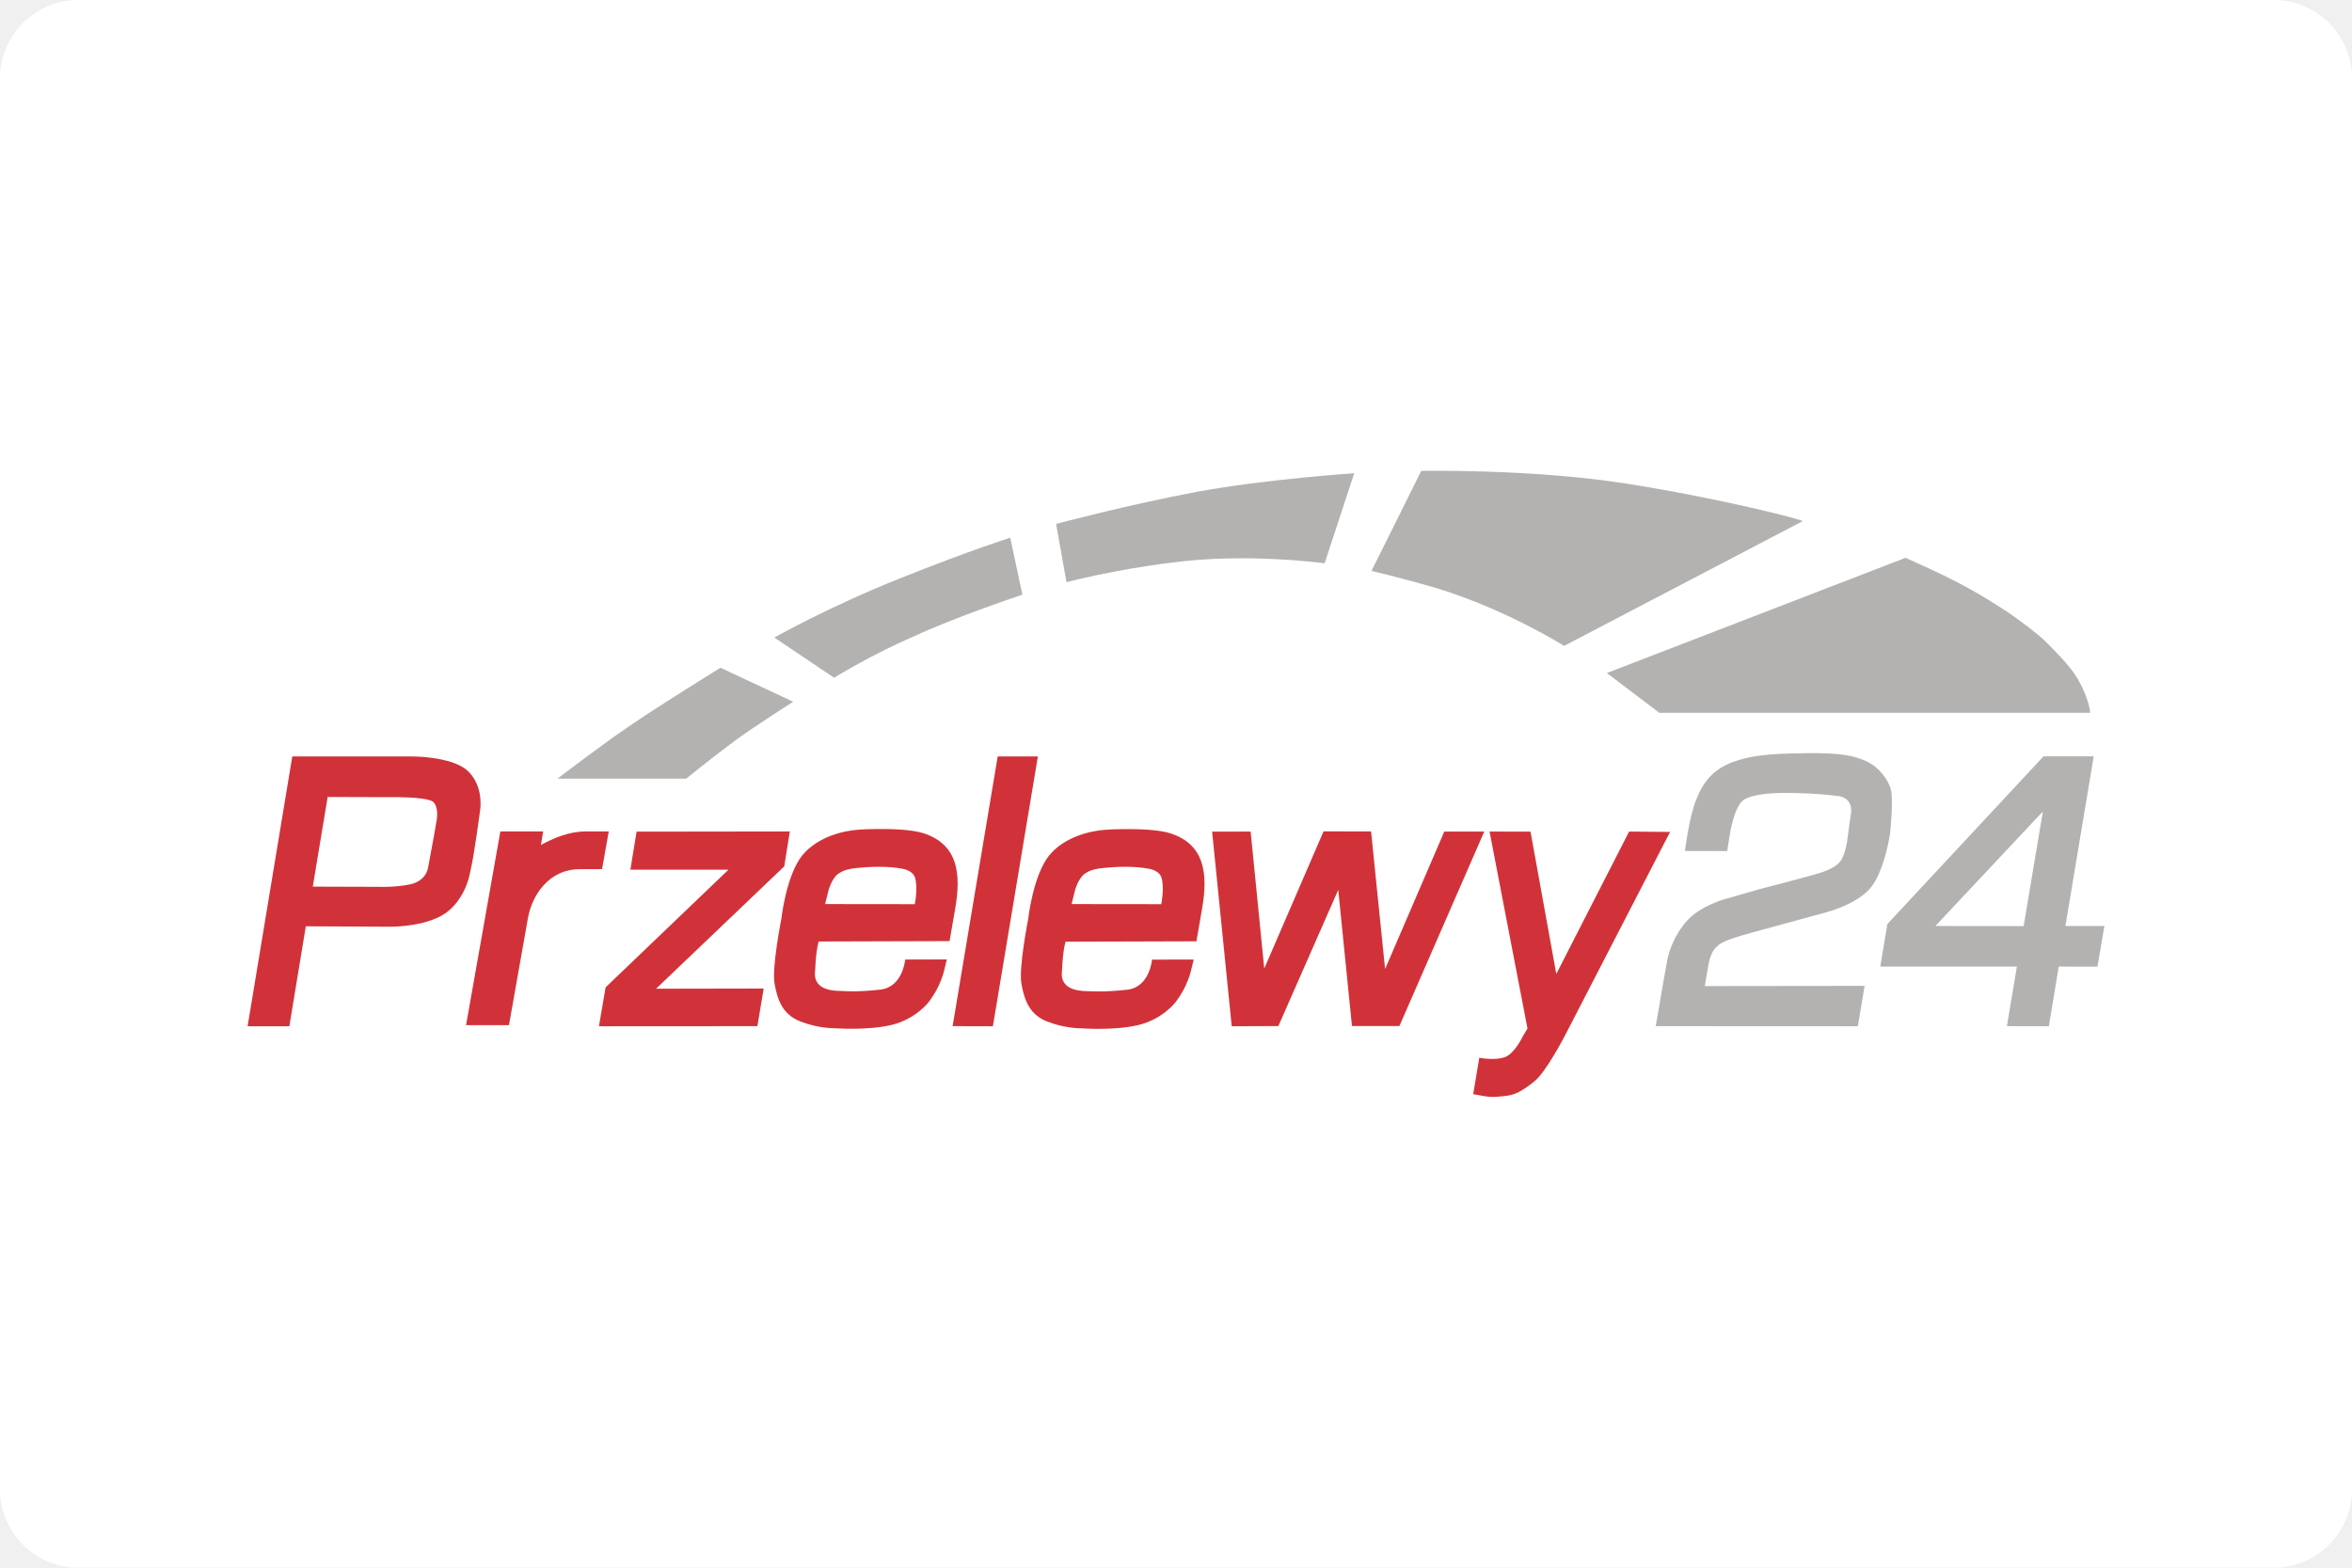
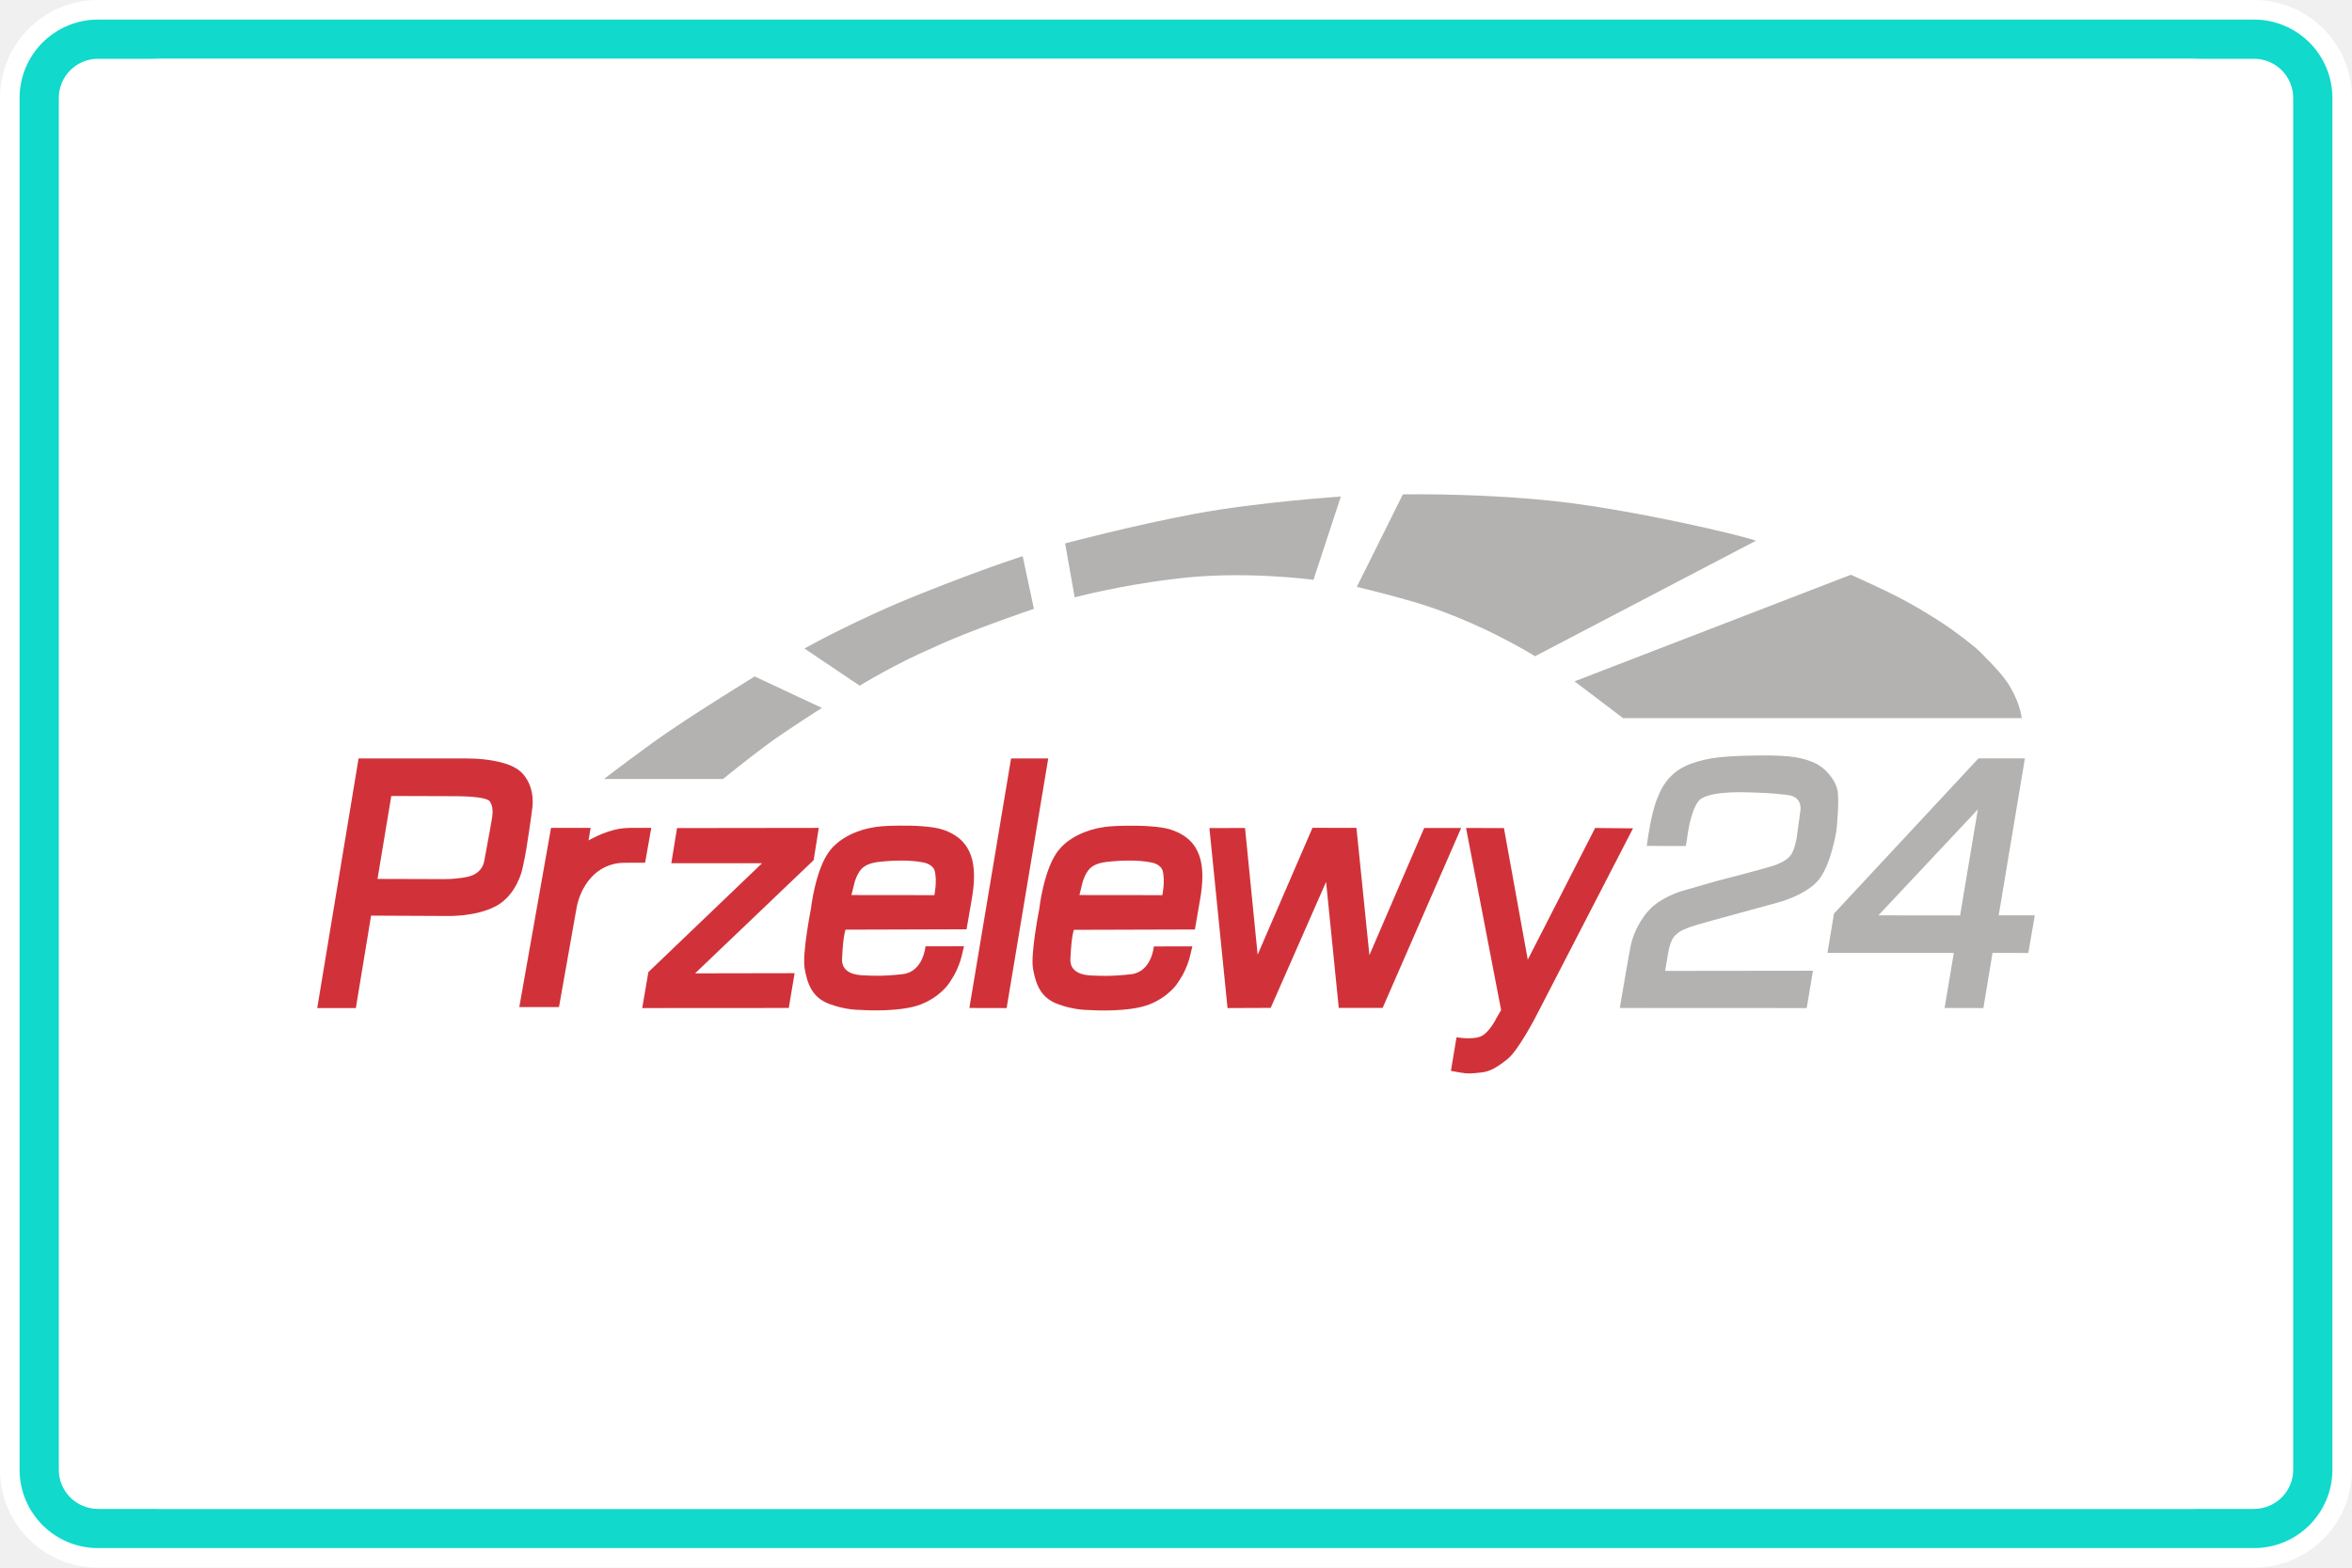
- <svg xmlns="http://www.w3.org/2000/svg" width="120" height="80" viewBox="0 0 120 80" fill="none">
-   <rect width="120" height="80" rx="4" fill="white" />
-   <path fill-rule="evenodd" clip-rule="evenodd" d="M85.968 43.425L88.123 43.43L88.253 42.595C88.253 42.595 88.483 41.085 88.998 40.795C89.163 40.7 89.428 40.615 89.733 40.56C90.298 40.46 91.013 40.45 91.598 40.47C92.493 40.5 92.833 40.51 93.743 40.615C94.653 40.72 94.423 41.6 94.423 41.6L94.243 42.915C94.243 42.915 94.163 43.505 93.953 43.87C93.768 44.195 93.258 44.415 92.963 44.51C92.253 44.74 89.823 45.36 89.823 45.36L87.913 45.91C87.913 45.91 86.738 46.25 86.083 46.975C85.423 47.705 85.163 48.53 85.073 48.96C84.983 49.39 84.478 52.365 84.478 52.365L94.788 52.37L95.133 50.31L86.978 50.32L87.123 49.48C87.123 49.48 87.218 48.615 87.568 48.33C87.678 48.24 87.733 48.12 88.383 47.89C88.773 47.75 90.103 47.395 90.103 47.395L93.178 46.555C93.178 46.555 94.858 46.125 95.518 45.205C96.178 44.29 96.433 42.535 96.433 42.535C96.433 42.535 96.613 40.83 96.473 40.295C96.338 39.76 95.833 39.12 95.218 38.845C94.603 38.57 93.963 38.41 92.108 38.435C90.253 38.46 89.333 38.545 88.393 38.895C87.453 39.24 86.908 39.87 86.563 40.76C86.188 41.605 85.968 43.425 85.968 43.425Z" fill="#B3B2B1" />
-   <path fill-rule="evenodd" clip-rule="evenodd" d="M105.378 47.255L106.823 38.595H104.263L96.293 47.155L95.933 49.325H102.903L102.393 52.365L104.533 52.37L105.038 49.325L107.013 49.33L107.368 47.255H105.378ZM103.248 47.26L98.743 47.255L104.228 41.41L103.248 47.26Z" fill="#B3B2B1" />
-   <path fill-rule="evenodd" clip-rule="evenodd" d="M28.443 39.735H35.008C35.008 39.735 36.478 38.545 37.523 37.78C38.568 37.015 40.468 35.81 40.468 35.81L36.758 34.075C36.758 34.075 33.623 36.015 32.293 36.93C31.003 37.775 28.443 39.735 28.443 39.735Z" fill="#B3B2B1" />
-   <path fill-rule="evenodd" clip-rule="evenodd" d="M42.553 34.585L39.508 32.535C39.508 32.535 42.263 30.97 45.928 29.51C49.588 28.05 51.543 27.44 51.543 27.44L52.163 30.345C52.163 30.345 48.638 31.525 46.618 32.48C44.528 33.37 42.553 34.585 42.553 34.585Z" fill="#B3B2B1" />
-   <path fill-rule="evenodd" clip-rule="evenodd" d="M54.413 29.71L53.883 26.735C53.883 26.735 57.643 25.735 61.083 25.095C64.528 24.455 69.093 24.15 69.093 24.15L67.583 28.745C67.583 28.745 63.568 28.195 59.798 28.71C56.863 29.06 54.413 29.71 54.413 29.71Z" fill="#B3B2B1" />
-   <path fill-rule="evenodd" clip-rule="evenodd" d="M69.973 29.135L72.513 24.03C72.513 24.03 78.078 23.92 82.878 24.665C87.678 25.405 92.068 26.545 91.973 26.595L79.803 32.96C79.803 32.96 76.958 31.16 73.428 30.055C71.428 29.465 69.973 29.135 69.973 29.135Z" fill="#B3B2B1" />
-   <path fill-rule="evenodd" clip-rule="evenodd" d="M81.983 34.345L84.658 36.375H106.643C106.643 36.375 106.598 35.665 106.013 34.655C105.648 34.025 104.983 33.355 104.288 32.66C104.033 32.41 103.023 31.62 102.263 31.125C100.323 29.865 99.238 29.38 97.223 28.465L81.983 34.345Z" fill="#B3B2B1" />
-   <path fill-rule="evenodd" clip-rule="evenodd" d="M32.478 42.44L40.298 42.43L40.013 44.21L33.473 50.455L38.963 50.445L38.643 52.365L30.558 52.37L30.898 50.385L37.168 44.38H32.163L32.478 42.44Z" fill="#D13239" />
-   <path fill-rule="evenodd" clip-rule="evenodd" d="M23.923 39.395C23.753 39.215 23.508 39.075 23.238 38.965C22.953 38.855 22.638 38.775 22.328 38.72C21.938 38.65 21.558 38.62 21.288 38.61C21.038 38.6 20.878 38.6 20.878 38.6H14.913L12.633 52.37H14.763L15.603 47.27L19.733 47.29C19.733 47.29 21.343 47.355 22.483 46.75C23.623 46.145 23.928 44.77 23.928 44.77C23.928 44.77 24.053 44.26 24.158 43.64C24.273 42.955 24.388 42.135 24.448 41.7C24.473 41.51 24.488 41.39 24.488 41.39C24.488 41.39 24.518 41.25 24.518 41.03C24.523 40.725 24.478 40.265 24.238 39.825C24.153 39.67 24.053 39.53 23.923 39.395ZM22.283 41.825C22.283 41.85 22.093 42.955 21.843 44.265C21.748 44.765 21.363 45.035 20.923 45.13C20.193 45.285 19.408 45.255 19.408 45.255L15.958 45.245L16.718 40.67L19.843 40.68C19.843 40.68 20.053 40.675 20.348 40.68C20.683 40.685 21.128 40.7 21.493 40.75C21.808 40.79 22.058 40.855 22.138 40.955C22.243 41.085 22.283 41.255 22.298 41.405C22.318 41.625 22.283 41.81 22.283 41.825Z" fill="#D13239" />
-   <path fill-rule="evenodd" clip-rule="evenodd" d="M50.903 38.6H52.953L50.658 52.37L48.603 52.365L50.903 38.6Z" fill="#D13239" />
-   <path fill-rule="evenodd" clip-rule="evenodd" d="M61.843 42.44L63.808 42.435L64.503 49.425L67.528 42.425L69.953 42.43L70.668 49.45L73.688 42.435H75.728L71.398 52.36H68.978L68.278 45.41L65.223 52.36L62.843 52.37L61.843 42.44Z" fill="#D13239" />
-   <path d="M47.118 42.52C46.543 42.335 45.548 42.295 44.703 42.305C43.888 42.315 43.513 42.355 43.208 42.42C43.208 42.42 41.758 42.63 40.933 43.65C40.108 44.67 39.863 46.9 39.863 46.9C39.863 46.9 39.373 49.365 39.518 50.19C39.663 51.01 39.918 51.775 40.848 52.13C41.778 52.49 42.568 52.47 42.568 52.47C42.568 52.47 44.228 52.6 45.478 52.305C46.728 52.01 47.388 51.13 47.388 51.13C47.388 51.13 47.683 50.75 47.893 50.3C48.103 49.85 48.168 49.535 48.178 49.495L48.308 48.96L46.183 48.965C46.183 48.965 46.068 50.37 44.918 50.5C43.773 50.63 43.158 50.58 42.933 50.57C42.713 50.56 41.483 50.615 41.583 49.585C41.583 49.57 41.583 49.55 41.588 49.52C41.643 48.35 41.773 48.045 41.773 48.045L48.448 48.025L48.733 46.375C49.063 44.505 48.828 43.08 47.118 42.52ZM46.673 46.14L42.098 46.135L42.278 45.41C42.278 45.41 42.438 44.84 42.753 44.6C43.073 44.36 43.478 44.315 43.858 44.28C44.238 44.245 45.253 44.17 46.078 44.34C46.353 44.395 46.613 44.55 46.683 44.78C46.843 45.32 46.673 46.14 46.673 46.14Z" fill="#D13239" />
-   <path d="M41.598 49.54C41.598 49.555 41.593 49.57 41.593 49.585C41.588 49.665 41.598 49.535 41.598 49.54Z" fill="#D13239" />
-   <path d="M54.188 49.545C54.188 49.56 54.183 49.575 54.183 49.59C54.183 49.67 54.188 49.54 54.188 49.545Z" fill="#D13239" />
-   <path d="M59.713 42.525C59.138 42.34 58.143 42.3 57.298 42.31C56.483 42.32 56.108 42.36 55.803 42.425C55.803 42.425 54.353 42.635 53.528 43.655C52.703 44.675 52.458 46.905 52.458 46.905C52.458 46.905 51.968 49.37 52.113 50.195C52.258 51.015 52.513 51.78 53.443 52.135C54.373 52.495 55.163 52.475 55.163 52.475C55.163 52.475 56.823 52.605 58.073 52.31C59.323 52.015 59.983 51.135 59.983 51.135C59.983 51.135 60.278 50.755 60.488 50.305C60.698 49.855 60.763 49.54 60.773 49.5L60.903 48.965L58.778 48.97C58.778 48.97 58.663 50.375 57.513 50.505C56.368 50.635 55.753 50.585 55.528 50.58C55.308 50.57 54.078 50.62 54.178 49.595C54.178 49.58 54.178 49.56 54.183 49.53C54.238 48.36 54.368 48.055 54.368 48.055L61.043 48.035L61.328 46.385C61.658 44.51 61.423 43.08 59.713 42.525ZM59.248 46.14L54.673 46.135L54.853 45.41C54.853 45.41 55.013 44.84 55.328 44.6C55.643 44.36 56.053 44.315 56.433 44.28C56.813 44.245 57.828 44.17 58.653 44.34C58.928 44.395 59.188 44.55 59.258 44.78C59.418 45.315 59.248 46.14 59.248 46.14Z" fill="#D13239" />
-   <path fill-rule="evenodd" clip-rule="evenodd" d="M78.088 42.44L79.403 49.7L83.118 42.435L85.208 42.455L79.853 52.83C79.853 52.83 78.883 54.71 78.283 55.185C77.683 55.66 77.313 55.875 76.823 55.925C76.333 55.975 76.133 56.01 75.663 55.925L75.163 55.835L75.473 53.98C75.473 53.98 76.303 54.135 76.793 53.94C77.288 53.745 77.683 52.905 77.683 52.905L77.933 52.485L75.998 42.435L78.088 42.44Z" fill="#D13239" />
-   <path d="M29.868 42.43C29.043 42.43 28.263 42.755 27.598 43.12L27.713 42.43H25.528L23.778 52.315H25.968L26.938 46.84C27.138 45.73 27.968 44.355 29.588 44.355L30.718 44.35L31.058 42.43H29.868Z" fill="#D13239" />
+ <svg xmlns="http://www.w3.org/2000/svg" width="120" height="80" viewBox="0 0 120 80">
+   <rect width="120" height="80" rx="5" fill="#FFFFFF" />
+   <rect x="1" y="1" width="118" height="78" rx="4" fill="#11D9CC" />
+   <rect x="3" y="3" width="114" height="74" rx="2" fill="white" />
+   <svg fill="none" x="3" y="3" width="114" height="74" viewBox="0 0 120 80" preserveAspectRatio="xMidYMid meet">
+     <rect width="120" height="80" rx="4" fill="white" />
+     <path fill-rule="evenodd" clip-rule="evenodd" d="M85.968 43.425L88.123 43.43L88.253 42.595C88.253 42.595 88.483 41.085 88.998 40.795C89.163 40.7 89.428 40.615 89.733 40.56C90.298 40.46 91.013 40.45 91.598 40.47C92.493 40.5 92.833 40.51 93.743 40.615C94.653 40.72 94.423 41.6 94.423 41.6L94.243 42.915C94.243 42.915 94.163 43.505 93.953 43.87C93.768 44.195 93.258 44.415 92.963 44.51C92.253 44.74 89.823 45.36 89.823 45.36L87.913 45.91C87.913 45.91 86.738 46.25 86.083 46.975C85.423 47.705 85.163 48.53 85.073 48.96C84.983 49.39 84.478 52.365 84.478 52.365L94.788 52.37L95.133 50.31L86.978 50.32L87.123 49.48C87.123 49.48 87.218 48.615 87.568 48.33C87.678 48.24 87.733 48.12 88.383 47.89C88.773 47.75 90.103 47.395 90.103 47.395L93.178 46.555C93.178 46.555 94.858 46.125 95.518 45.205C96.178 44.29 96.433 42.535 96.433 42.535C96.433 42.535 96.613 40.83 96.473 40.295C96.338 39.76 95.833 39.12 95.218 38.845C94.603 38.57 93.963 38.41 92.108 38.435C90.253 38.46 89.333 38.545 88.393 38.895C87.453 39.24 86.908 39.87 86.563 40.76C86.188 41.605 85.968 43.425 85.968 43.425Z" fill="#B3B2B1" />
+     <path fill-rule="evenodd" clip-rule="evenodd" d="M105.378 47.255L106.823 38.595H104.263L96.293 47.155L95.933 49.325H102.903L102.393 52.365L104.533 52.37L105.038 49.325L107.013 49.33L107.368 47.255H105.378ZM103.248 47.26L98.743 47.255L104.228 41.41L103.248 47.26Z" fill="#B3B2B1" />
+     <path fill-rule="evenodd" clip-rule="evenodd" d="M28.443 39.735H35.008C35.008 39.735 36.478 38.545 37.523 37.78C38.568 37.015 40.468 35.81 40.468 35.81L36.758 34.075C36.758 34.075 33.623 36.015 32.293 36.93C31.003 37.775 28.443 39.735 28.443 39.735Z" fill="#B3B2B1" />
+     <path fill-rule="evenodd" clip-rule="evenodd" d="M42.553 34.585L39.508 32.535C39.508 32.535 42.263 30.97 45.928 29.51C49.588 28.05 51.543 27.44 51.543 27.44L52.163 30.345C52.163 30.345 48.638 31.525 46.618 32.48C44.528 33.37 42.553 34.585 42.553 34.585Z" fill="#B3B2B1" />
+     <path fill-rule="evenodd" clip-rule="evenodd" d="M54.413 29.71L53.883 26.735C53.883 26.735 57.643 25.735 61.083 25.095C64.528 24.455 69.093 24.15 69.093 24.15L67.583 28.745C67.583 28.745 63.568 28.195 59.798 28.71C56.863 29.06 54.413 29.71 54.413 29.71Z" fill="#B3B2B1" />
+     <path fill-rule="evenodd" clip-rule="evenodd" d="M69.973 29.135L72.513 24.03C72.513 24.03 78.078 23.92 82.878 24.665C87.678 25.405 92.068 26.545 91.973 26.595L79.803 32.96C79.803 32.96 76.958 31.16 73.428 30.055C71.428 29.465 69.973 29.135 69.973 29.135Z" fill="#B3B2B1" />
+     <path fill-rule="evenodd" clip-rule="evenodd" d="M81.983 34.345L84.658 36.375H106.643C106.643 36.375 106.598 35.665 106.013 34.655C105.648 34.025 104.983 33.355 104.288 32.66C104.033 32.41 103.023 31.62 102.263 31.125C100.323 29.865 99.238 29.38 97.223 28.465L81.983 34.345Z" fill="#B3B2B1" />
+     <path fill-rule="evenodd" clip-rule="evenodd" d="M32.478 42.44L40.298 42.43L40.013 44.21L33.473 50.455L38.963 50.445L38.643 52.365L30.558 52.37L30.898 50.385L37.168 44.38H32.163L32.478 42.44Z" fill="#D13239" />
+     <path fill-rule="evenodd" clip-rule="evenodd" d="M23.923 39.395C23.753 39.215 23.508 39.075 23.238 38.965C22.953 38.855 22.638 38.775 22.328 38.72C21.938 38.65 21.558 38.62 21.288 38.61C21.038 38.6 20.878 38.6 20.878 38.6H14.913L12.633 52.37H14.763L15.603 47.27L19.733 47.29C19.733 47.29 21.343 47.355 22.483 46.75C23.623 46.145 23.928 44.77 23.928 44.77C23.928 44.77 24.053 44.26 24.158 43.64C24.273 42.955 24.388 42.135 24.448 41.7C24.473 41.51 24.488 41.39 24.488 41.39C24.488 41.39 24.518 41.25 24.518 41.03C24.523 40.725 24.478 40.265 24.238 39.825C24.153 39.67 24.053 39.53 23.923 39.395ZM22.283 41.825C22.283 41.85 22.093 42.955 21.843 44.265C21.748 44.765 21.363 45.035 20.923 45.13C20.193 45.285 19.408 45.255 19.408 45.255L15.958 45.245L16.718 40.67L19.843 40.68C19.843 40.68 20.053 40.675 20.348 40.68C20.683 40.685 21.128 40.7 21.493 40.75C21.808 40.79 22.058 40.855 22.138 40.955C22.243 41.085 22.283 41.255 22.298 41.405C22.318 41.625 22.283 41.81 22.283 41.825Z" fill="#D13239" />
+     <path fill-rule="evenodd" clip-rule="evenodd" d="M50.903 38.6H52.953L50.658 52.37L48.603 52.365L50.903 38.6Z" fill="#D13239" />
+     <path fill-rule="evenodd" clip-rule="evenodd" d="M61.843 42.44L63.808 42.435L64.503 49.425L67.528 42.425L69.953 42.43L70.668 49.45L73.688 42.435H75.728L71.398 52.36H68.978L68.278 45.41L65.223 52.36L62.843 52.37L61.843 42.44Z" fill="#D13239" />
+     <path d="M47.118 42.52C46.543 42.335 45.548 42.295 44.703 42.305C43.888 42.315 43.513 42.355 43.208 42.42C43.208 42.42 41.758 42.63 40.933 43.65C40.108 44.67 39.863 46.9 39.863 46.9C39.863 46.9 39.373 49.365 39.518 50.19C39.663 51.01 39.918 51.775 40.848 52.13C41.778 52.49 42.568 52.47 42.568 52.47C42.568 52.47 44.228 52.6 45.478 52.305C46.728 52.01 47.388 51.13 47.388 51.13C47.388 51.13 47.683 50.75 47.893 50.3C48.103 49.85 48.168 49.535 48.178 49.495L48.308 48.96L46.183 48.965C46.183 48.965 46.068 50.37 44.918 50.5C43.773 50.63 43.158 50.58 42.933 50.57C42.713 50.56 41.483 50.615 41.583 49.585C41.583 49.57 41.583 49.55 41.588 49.52C41.643 48.35 41.773 48.045 41.773 48.045L48.448 48.025L48.733 46.375C49.063 44.505 48.828 43.08 47.118 42.52ZM46.673 46.14L42.098 46.135L42.278 45.41C42.278 45.41 42.438 44.84 42.753 44.6C43.073 44.36 43.478 44.315 43.858 44.28C44.238 44.245 45.253 44.17 46.078 44.34C46.353 44.395 46.613 44.55 46.683 44.78C46.843 45.32 46.673 46.14 46.673 46.14Z" fill="#D13239" />
+     <path d="M41.598 49.54C41.598 49.555 41.593 49.57 41.593 49.585C41.588 49.665 41.598 49.535 41.598 49.54Z" fill="#D13239" />
+     <path d="M54.188 49.545C54.188 49.56 54.183 49.575 54.183 49.59C54.183 49.67 54.188 49.54 54.188 49.545Z" fill="#D13239" />
+     <path d="M59.713 42.525C59.138 42.34 58.143 42.3 57.298 42.31C56.483 42.32 56.108 42.36 55.803 42.425C55.803 42.425 54.353 42.635 53.528 43.655C52.703 44.675 52.458 46.905 52.458 46.905C52.458 46.905 51.968 49.37 52.113 50.195C52.258 51.015 52.513 51.78 53.443 52.135C54.373 52.495 55.163 52.475 55.163 52.475C55.163 52.475 56.823 52.605 58.073 52.31C59.323 52.015 59.983 51.135 59.983 51.135C59.983 51.135 60.278 50.755 60.488 50.305C60.698 49.855 60.763 49.54 60.773 49.5L60.903 48.965L58.778 48.97C58.778 48.97 58.663 50.375 57.513 50.505C56.368 50.635 55.753 50.585 55.528 50.58C55.308 50.57 54.078 50.62 54.178 49.595C54.178 49.58 54.178 49.56 54.183 49.53C54.238 48.36 54.368 48.055 54.368 48.055L61.043 48.035L61.328 46.385C61.658 44.51 61.423 43.08 59.713 42.525ZM59.248 46.14L54.673 46.135L54.853 45.41C54.853 45.41 55.013 44.84 55.328 44.6C55.643 44.36 56.053 44.315 56.433 44.28C56.813 44.245 57.828 44.17 58.653 44.34C58.928 44.395 59.188 44.55 59.258 44.78C59.418 45.315 59.248 46.14 59.248 46.14Z" fill="#D13239" />
+     <path fill-rule="evenodd" clip-rule="evenodd" d="M78.088 42.44L79.403 49.7L83.118 42.435L85.208 42.455L79.853 52.83C79.853 52.83 78.883 54.71 78.283 55.185C77.683 55.66 77.313 55.875 76.823 55.925C76.333 55.975 76.133 56.01 75.663 55.925L75.163 55.835L75.473 53.98C75.473 53.98 76.303 54.135 76.793 53.94C77.288 53.745 77.683 52.905 77.683 52.905L77.933 52.485L75.998 42.435L78.088 42.44Z" fill="#D13239" />
+     <path d="M29.868 42.43C29.043 42.43 28.263 42.755 27.598 43.12L27.713 42.43H25.528L23.778 52.315H25.968L26.938 46.84C27.138 45.73 27.968 44.355 29.588 44.355L30.718 44.35L31.058 42.43H29.868Z" fill="#D13239" />
+   </svg>
</svg>
